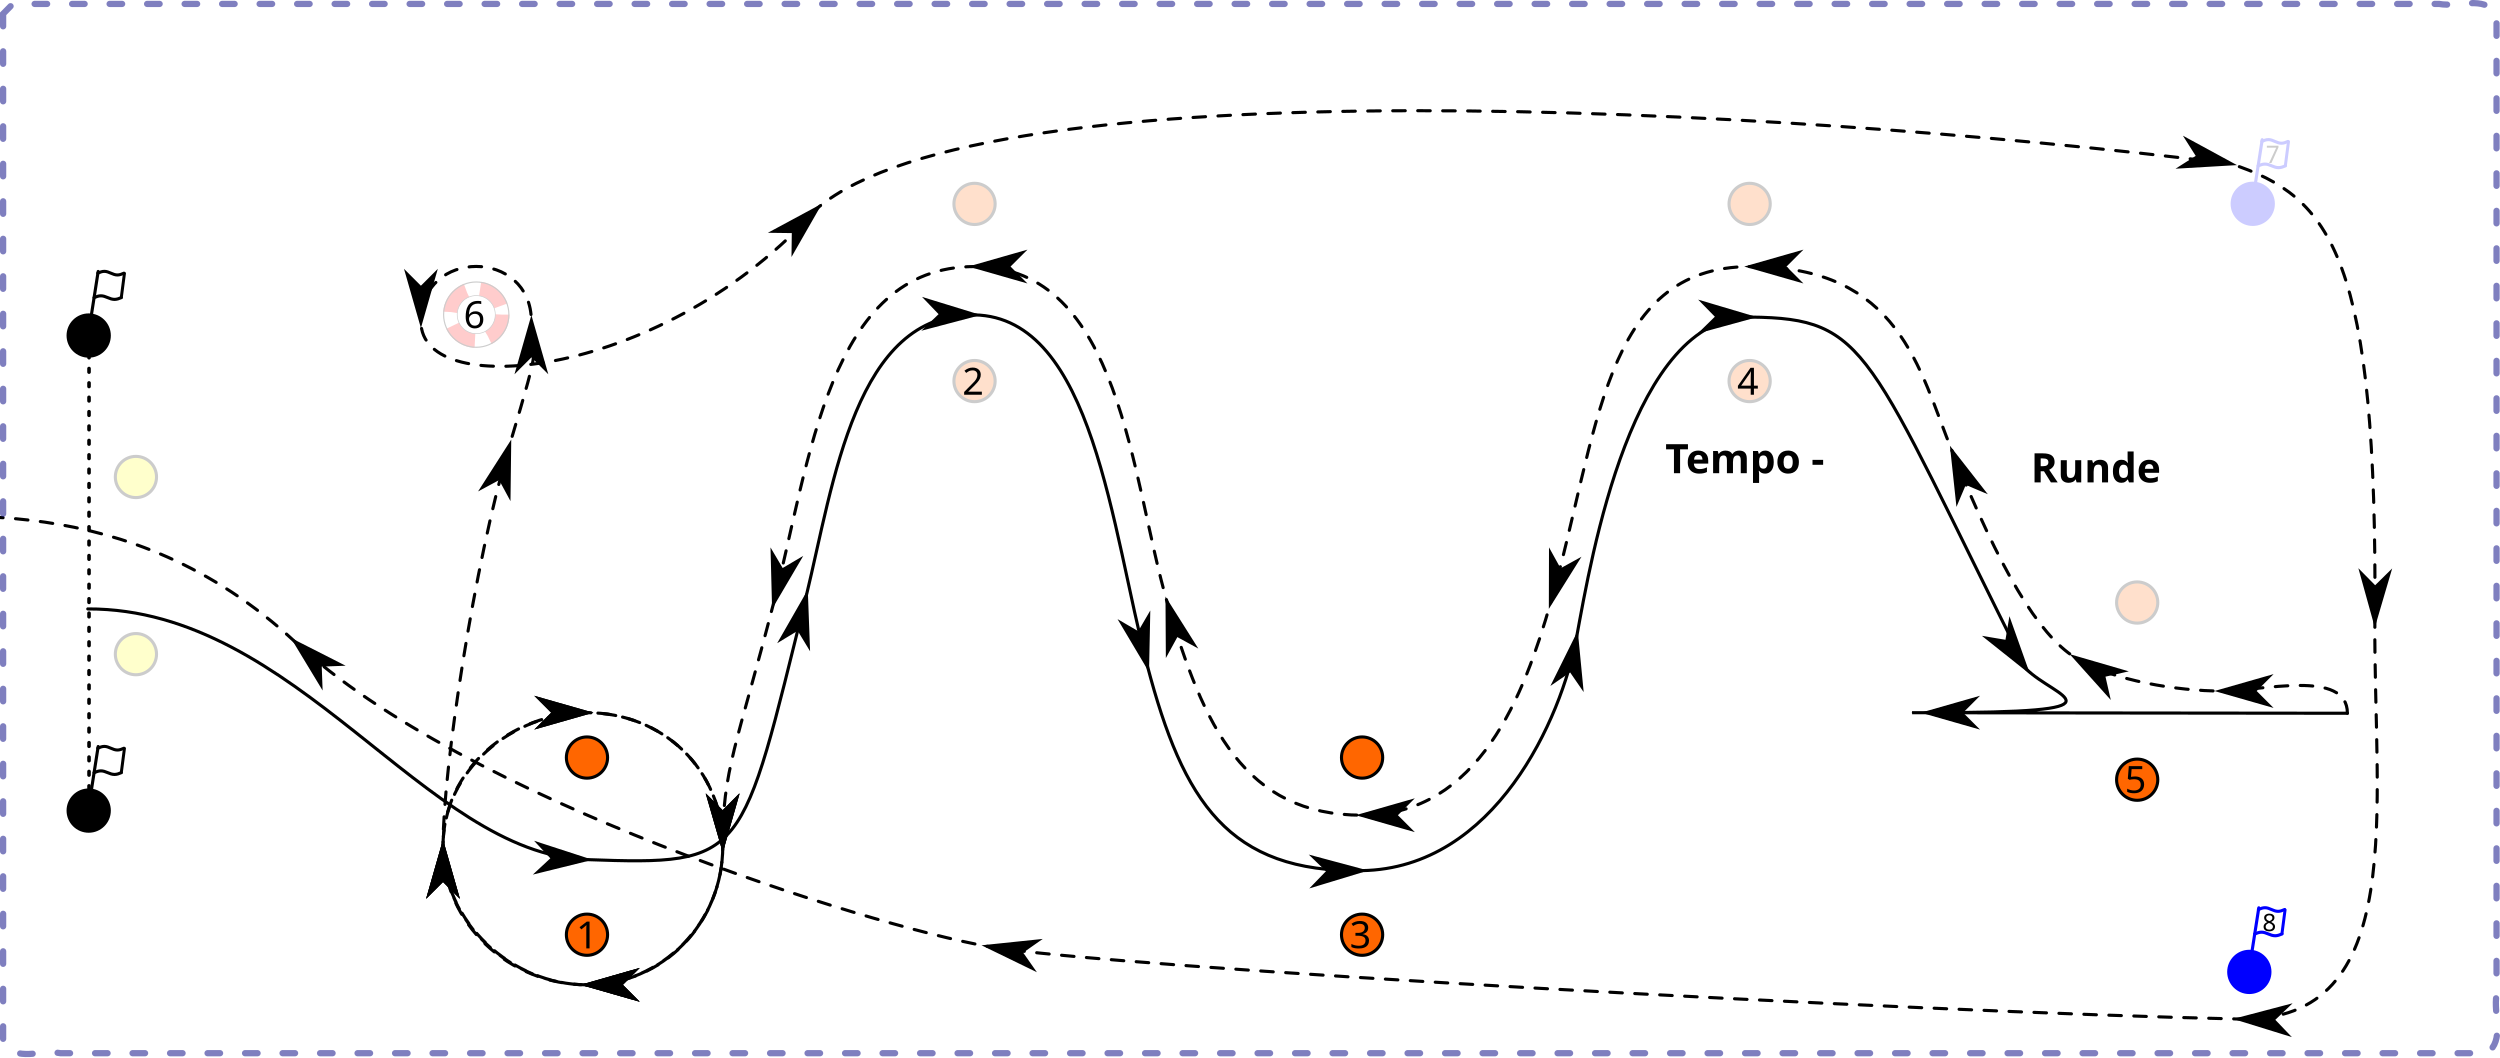
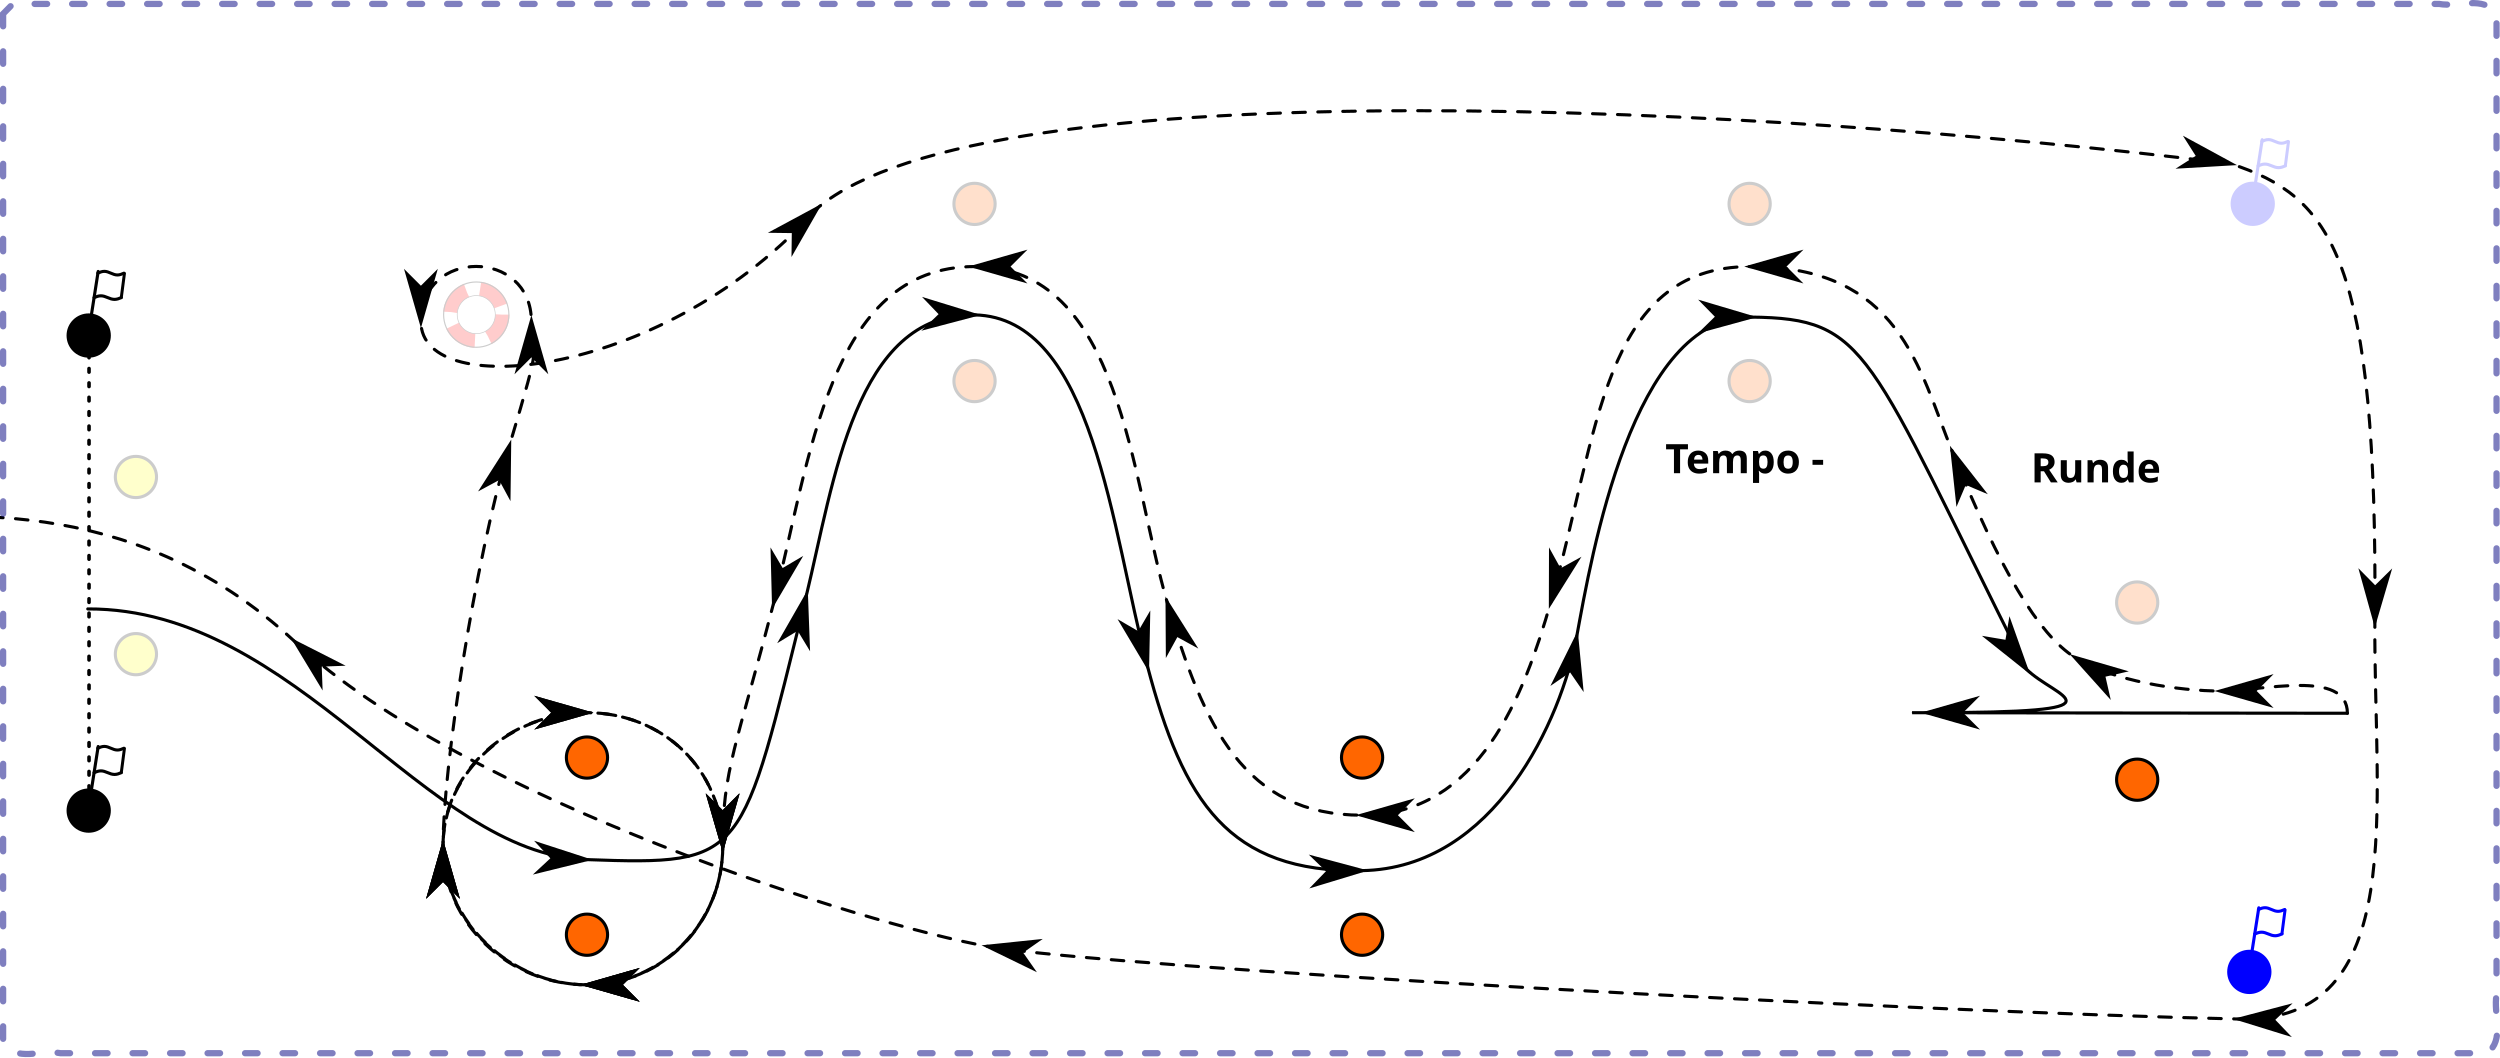
<svg xmlns="http://www.w3.org/2000/svg" version="1.0" id="svg3641" height="360.829" width="853.326" style="enable-background:new" xml:space="preserve">
  <defs id="arrows">
    <marker id="RazorWire" refX="0" refY="0" orient="auto" style="overflow:visible">
      <path id="path5527" style="fill:#34ff00;fill-opacity:1;fill-rule:evenodd;stroke:#34ff00;stroke-width:0.085pt;stroke-opacity:1" d="M 0.019,-0.632 V 0.595 L -6.621,2.568 H 9.113 L 2.979,0.595 V -0.632 L 9.166,-2.472 H -6.594 Z" />
    </marker>
    <marker orient="auto" refY="0" refX="0" id="Scissors" style="overflow:visible">
      <path id="schere" d="M 9.696,-3.847 C 8.661,-5.095 6.794,-5.052 5.4,-4.515 l -8.76,3.283 c -2.548,-1.394 -5.065,-0.995 -5.065,-1.673 0,-0.53 0.487,-0.414 0.414,-1.795 -0.07,-1.326 -1.454,-2.307 -2.763,-2.22 -1.309,-0.008 -2.666,0.995 -2.678,2.379 -0.098,1.393 1.074,2.688 2.461,2.779 1.624,0.242 4.499,-0.742 5.848,1.676 C -6.148,1.766 -7.931,1.771 -9.543,1.679 -10.882,1.602 -12.489,1.985 -13.128,3.301 c -0.617,1.261 -0.012,3.056 1.405,3.442 1.43,0.525 3.393,-0.138 3.733,-1.782 0.262,-1.267 -0.635,-1.862 -0.291,-2.322 0.26,-0.347 1.91,-0.146 4.85,-1.466 L 6.055,4.515 C 7.253,4.85 8.718,4.839 9.78,3.66 L -0.055,-0.057 Z M -9.832,-5.874 c 1.381,0.771 1.268,2.862 -0.167,3.268 -1.298,0.452 -2.956,-0.81 -2.542,-2.216 0.242,-1.154 1.764,-1.579 2.709,-1.052 z m 0.06,8.552 c 1.441,0.532 1.196,2.97 -0.269,3.298 -0.972,0.337 -2.361,-0.148 -2.459,-1.293 -0.189,-1.392 1.446,-2.65 2.728,-2.005 z" style="fill:#34ff00;fill-opacity:1;stroke:#34ff00;stroke-width:1.067;stroke-opacity:1" />
    </marker>
    <marker orient="auto" refY="0" refX="0" id="Legs" style="overflow:visible">
      <g id="g5494" transform="scale(-0.7)" style="fill:#34ff00;fill-opacity:1;stroke:#34ff00;stroke-opacity:1">
        <g id="g5496" transform="matrix(0,-1,-1,0,22.0892,22.73484)" style="fill:#34ff00;fill-opacity:1;stroke:#34ff00;stroke-opacity:1">
          <path id="path5498" d="m 22.636,22.054 c -7.371,5.036 -2.618,7.047 -6.23,14.339" style="fill:#34ff00;fill-opacity:1;fill-rule:evenodd;stroke:#34ff00;stroke-width:1.067pt;stroke-opacity:1" />
          <path id="path5500" d="m 22.825,21.918 c -1.451,8.904 3.772,9.355 4.805,14.747" style="fill:#34ff00;fill-opacity:1;fill-rule:evenodd;stroke:#34ff00;stroke-width:1.067pt;stroke-opacity:1" />
        </g>
        <path id="path5502" d="m -15.029,-7.181 -0.984,4.313 4.227,-1.305 z" style="fill:#34ff00;fill-opacity:1;fill-rule:evenodd;stroke:#34ff00;stroke-width:1.067pt;stroke-opacity:1" />
        <path id="path5504" d="m -16.23,4.861 1.999,3.946 2.418,-3.704 z" style="fill:#34ff00;fill-opacity:1;fill-rule:evenodd;stroke:#34ff00;stroke-width:1.067pt;stroke-opacity:1" />
      </g>
    </marker>
    <linearGradient id="linearGradient5477">
      <stop style="stop-color:#57e307;stop-opacity:1;" offset="0" id="stop5479" />
    </linearGradient>
    <marker style="overflow:visible" id="Arrow1Lend" refX="0" refY="0" orient="auto">
      <path style="fill-rule:evenodd;stroke:#000000;stroke-width:0.853pt;marker-start:none" d="M -10.667,0 -14.933,4.267 0,0 -14.933,-4.267 Z" id="path3104" />
    </marker>
    <marker style="overflow:visible" id="Arrow1Lstart" refX="0" refY="0" orient="auto">
      <path style="fill-rule:evenodd;stroke:#000000;stroke-width:0.853pt;marker-start:none" d="M 10.667,0 14.933,-4.267 0,0 14.933,4.267 Z" id="path3282" />
    </marker>
    <marker style="overflow:visible" id="Arrow1Lstart-7" refX="0" refY="0" orient="auto">
      <path style="fill-rule:evenodd;stroke:#000000;stroke-width:0.853pt;marker-start:none" d="M 10.667,0 14.933,-4.267 0,0 14.933,4.267 Z" id="path3282-4" />
    </marker>
    <marker style="overflow:visible" id="Arrow1Lend-6" refX="0" refY="0" orient="auto">
      <path style="fill-rule:evenodd;stroke:#000000;stroke-width:0.853pt;marker-start:none" d="M -10.667,0 -14.933,4.267 0,0 -14.933,-4.267 Z" id="path3104-0" />
    </marker>
  </defs>
  <g transform="translate(-215.4445,-435.3955)" style="display:inline" id="Parcours">
    <defs id="defs2076" />
    <g id="g1" />
    <g id="layer6" style="display:inline">
      <g transform="translate(18.94796,85.04597)" id="Zeitnahme" style="display:inline">
        <g id="g13156" transform="translate(-177.6378,-94.48819)">
          <path style="fill:#000000;fill-opacity:1;stroke:#000000;stroke-width:1.762" d="m 411.087,559.37 c 0,-3.685 -2.986,-6.678 -6.678,-6.678 -3.683,0 -6.678,2.987 -6.678,6.678 0,3.685 2.987,6.678 6.678,6.678 3.685,0 6.678,-2.987 6.678,-6.678 z" id="Zeit_oben" />
        </g>
        <g id="g13172" transform="translate(-177.6378,67.66194)">
          <path style="fill:#000000;fill-opacity:1;stroke:#000000;stroke-width:1.762" d="m 411.087,559.37 c 0,-3.685 -2.986,-6.678 -6.678,-6.678 -3.683,0 -6.678,2.987 -6.678,6.678 0,3.685 2.987,6.678 6.678,6.678 3.685,0 6.678,-2.987 6.678,-6.678 z" id="Zeit_unten" />
        </g>
        <path style="fill:none;stroke:#000000;stroke-width:1.228;stroke-linecap:round;stroke-linejoin:miter;stroke-miterlimit:4;stroke-dasharray:1.228, 3.684;stroke-dashoffset:0;stroke-opacity:1" d="m 226.886,466.315 c 0,23.379 0,46.759 0,70.138 0,19.991 0,67.885 0,87.271" id="path14169" />
      </g>
      <g transform="translate(113.4362,157.2769)" id="Tor1" style="display:inline;fill:#ff6600">
        <path style="fill:#ff6600;stroke:#000000;stroke-width:1.056" d="m 309.393,536.693 c 0,-3.883 -3.149,-7.032 -7.031,-7.032 -3.881,0 -7.031,3.148 -7.031,7.032 0,3.883 3.15,7.031 7.031,7.031 3.882,0 7.031,-3.147 7.031,-7.031 z" id="Tor1_innen" />
        <path style="fill:#ff6600;stroke:#000000;stroke-width:1.056" d="m 309.393,597.166 c 0,-3.883 -3.149,-7.032 -7.031,-7.032 -3.881,0 -7.031,3.148 -7.031,7.032 0,3.883 3.15,7.031 7.031,7.031 3.882,0 7.031,-3.147 7.031,-7.031 z" id="Tor1_aussen" />
      </g>
      <g transform="translate(226.8221,-31.69941)" id="Tor2" opacity="0.2" style="display:inline;fill:#ff6600">
        <path style="fill:#ff6600;stroke:#000000;stroke-width:1.056" d="m 328.291,536.693 c 0,-3.883 -3.149,-7.032 -7.031,-7.032 -3.881,0 -7.031,3.148 -7.031,7.032 0,3.883 3.15,7.031 7.031,7.031 3.882,0 7.031,-3.147 7.031,-7.031 z" id="Tor2_aussen" />
        <path style="fill:#ff6600;stroke:#000000;stroke-width:1.056" d="m 328.291,597.166 c 0,-3.883 -3.149,-7.032 -7.031,-7.032 -3.881,0 -7.031,3.148 -7.031,7.032 0,3.883 3.15,7.031 7.031,7.031 3.882,0 7.031,-3.147 7.031,-7.031 z" id="Tor2_innen" />
      </g>
      <g transform="translate(340.2078,157.2769)" id="Tor3" style="display:inline;fill:#ff6600">
        <path style="fill:#ff6600;stroke:#000000;stroke-width:1.056" d="m 347.189,536.693 c 0,-3.883 -3.149,-7.032 -7.031,-7.032 -3.881,0 -7.031,3.148 -7.031,7.032 0,3.883 3.15,7.031 7.031,7.031 3.882,0 7.031,-3.147 7.031,-7.031 z" id="Tor3_innen" />
        <path style="fill:#ff6600;stroke:#000000;stroke-width:1.056" d="m 347.189,597.166 c 0,-3.883 -3.149,-7.032 -7.031,-7.032 -3.881,0 -7.031,3.148 -7.031,7.032 0,3.883 3.15,7.031 7.031,7.031 3.882,0 7.031,-3.147 7.031,-7.031 z" id="Tor3_aussen" />
      </g>
      <g transform="translate(453.5935,-31.69941)" id="Tor4" opacity="0.2" style="display:inline;fill:#ff6600">
        <path style="fill:#ff6600;stroke:#000000;stroke-width:1.056" d="m 366.086,536.693 c 0,-3.883 -3.149,-7.032 -7.031,-7.032 -3.881,0 -7.031,3.148 -7.031,7.032 0,3.883 3.15,7.031 7.031,7.031 3.882,0 7.031,-3.147 7.031,-7.031 z" id="Tor4_aussen" />
        <path style="fill:#ff6600;stroke:#000000;stroke-width:1.056" d="m 366.086,597.166 c 0,-3.883 -3.149,-7.032 -7.031,-7.032 -3.881,0 -7.031,3.148 -7.031,7.032 0,3.883 3.15,7.031 7.031,7.031 3.882,0 7.031,-3.147 7.031,-7.031 z" id="Tor4_innen" />
      </g>
      <g transform="translate(566.9793,104.3635)" id="Tor5" style="display:inline;fill:#ff6600">
        <path style="fill:#ff6600;stroke:#000000;stroke-width:1.056" d="m 384.984,536.693 c 0,-3.883 -3.149,-7.032 -7.031,-7.032 -3.881,0 -7.031,3.148 -7.031,7.032 0,3.883 3.15,7.031 7.031,7.031 3.882,0 7.031,-3.147 7.031,-7.031 z" id="Tor5_oben" opacity="0.2" />
        <path style="fill:#ff6600;stroke:#000000;stroke-width:1.056" d="m 384.984,597.166 c 0,-3.883 -3.149,-7.032 -7.031,-7.032 -3.881,0 -7.031,3.148 -7.031,7.032 0,3.883 3.15,7.031 7.031,7.031 3.882,0 7.031,-3.147 7.031,-7.031 z" id="Tor5_unten" />
      </g>
      <g transform="translate(18.94796,138.3793)" id="Schikane" opacity="0.2" style="display:inline">
        <g style="fill:none" id="Ring">
          <ellipse id="path8826" style="fill:none;stroke:#ff0000;stroke-width:4.821;stroke-linecap:butt;stroke-linejoin:round;stroke-miterlimit:4;stroke-dasharray:9.643, 4.821;stroke-dashoffset:0;stroke-opacity:1" cx="359.055" cy="404.409" rx="8.928" ry="8.928" />
          <ellipse style="display:inline;fill:none;stroke:#000000;stroke-width:0.229;stroke-linecap:round;stroke-linejoin:round;stroke-miterlimit:4;stroke-dasharray:none;stroke-dashoffset:0;stroke-opacity:1" id="path3620" cx="359.055" cy="404.409" rx="6.5" ry="6.5" />
          <ellipse style="display:inline;fill:none;stroke:#000000;stroke-width:0.393;stroke-linecap:round;stroke-linejoin:round;stroke-miterlimit:4;stroke-dasharray:none;stroke-dashoffset:0;stroke-opacity:1" id="path2733" cx="359.055" cy="404.409" rx="11.142" ry="11.142" />
        </g>
      </g>
      <g transform="translate(-40.52031,61.51377)" id="StartZiel" opacity="0.2" style="display:inline">
        <path style="fill:#ffff00;stroke:#000000;stroke-width:1.056" d="m 309.393,536.693 c 0,-3.883 -3.149,-7.032 -7.031,-7.032 -3.881,0 -7.031,3.148 -7.031,7.032 0,3.883 3.15,7.031 7.031,7.031 3.882,0 7.031,-3.147 7.031,-7.031 z" id="StartZiel_oben" />
        <path style="fill:#ffff00;stroke:#000000;stroke-width:1.056" d="m 309.393,597.166 c 0,-3.883 -3.149,-7.032 -7.031,-7.032 -3.881,0 -7.031,3.148 -7.031,7.032 0,3.883 3.15,7.031 7.031,7.031 3.882,0 7.031,-3.147 7.031,-7.031 z" id="StartZiel_unten" />
      </g>
    </g>
  </g>
  <g transform="translate(-215.4445,-435.3955)" style="display:inline" id="ParcoursLabel">
    <defs id="defs2832" />
    <g id="g3113" style="display:inline">
-       <text xml:space="preserve" style="font-style:normal;font-weight:normal;font-size:12.8px;line-height:0%;font-family:'Arial Black';display:inline;fill:#000000;fill-opacity:1;stroke:none;stroke-width:1.067" x="373.691" y="547.37" id="Nummer_Schikane">
+       <text xml:space="preserve" style="font-style:normal;font-weight:normal;font-size:12.8px;line-height:0%;font-family:'Arial Black';display:inline;fill:#000000;fill-opacity:1;stroke:none;stroke-width:1.067" x="373.691" y="547.37" id="Nummer_Schikane" opacity="0">
        <tspan id="tspan3032" x="373.691" y="547.37" style="font-size:12.8px;line-height:1.25;stroke-width:1.067">6</tspan>
      </text>
-       <text xml:space="preserve" style="font-style:normal;font-weight:normal;font-size:12.8px;line-height:0%;font-family:'Arial Black';display:inline;fill:#000000;fill-opacity:1;stroke:none;stroke-width:1.067" x="412.13" y="759.102" id="Nummer_Tor1">
+       <text xml:space="preserve" style="font-style:normal;font-weight:normal;font-size:12.8px;line-height:0%;font-family:'Arial Black';display:inline;fill:#000000;fill-opacity:1;stroke:none;stroke-width:1.067" x="412.13" y="759.102" id="Nummer_Tor1" opacity="0">
        <tspan id="tspan3036" x="412.13" y="759.102" style="font-size:12.8px;line-height:1.25;stroke-width:1.067">1</tspan>
      </text>
-       <text xml:space="preserve" style="font-style:normal;font-weight:normal;font-size:12.8px;line-height:0%;font-family:'Arial Black';display:inline;fill:#000000;fill-opacity:1;stroke:none;stroke-width:1.067" x="808.383" y="570.125" id="Nummer_Tor4">
+       <text xml:space="preserve" style="font-style:normal;font-weight:normal;font-size:12.8px;line-height:0%;font-family:'Arial Black';display:inline;fill:#000000;fill-opacity:1;stroke:none;stroke-width:1.067" x="808.383" y="570.125" id="Nummer_Tor4" opacity="0">
        <tspan id="tspan3040" x="808.383" y="570.125" style="font-size:12.8px;line-height:1.25;stroke-width:1.067">4</tspan>
      </text>
-       <text xml:space="preserve" style="font-style:normal;font-weight:normal;font-size:12.8px;line-height:0%;font-family:'Arial Black';display:inline;fill:#000000;fill-opacity:1;stroke:none;stroke-width:1.067" x="940.704" y="706.032" id="Nummer_Tor5">
+       <text xml:space="preserve" style="font-style:normal;font-weight:normal;font-size:12.8px;line-height:0%;font-family:'Arial Black';display:inline;fill:#000000;fill-opacity:1;stroke:none;stroke-width:1.067" x="940.704" y="706.032" id="Nummer_Tor5" opacity="0">
        <tspan id="tspan3044" x="940.704" y="706.032" style="font-size:12.8px;line-height:1.25;stroke-width:1.067">5</tspan>
      </text>
-       <text xml:space="preserve" style="font-style:normal;font-weight:normal;font-size:12.8px;line-height:0%;font-family:'Arial Black';display:inline;fill:#000000;fill-opacity:1;stroke:none;stroke-width:1.067" x="676.131" y="759.024" id="Nummer_Tor3">
+       <text xml:space="preserve" style="font-style:normal;font-weight:normal;font-size:12.8px;line-height:0%;font-family:'Arial Black';display:inline;fill:#000000;fill-opacity:1;stroke:none;stroke-width:1.067" x="676.131" y="759.024" id="Nummer_Tor3" opacity="0">
        <tspan id="tspan3048" x="676.131" y="759.024" style="font-size:12.8px;line-height:1.25;stroke-width:1.067">3</tspan>
      </text>
      <g transform="translate(579.9631,-35.51099)" id="Speedboje_oben" opacity="0.2" style="display:inline">
        <path id="path3052" d="m 411.087,540.472 c 0,-3.685 -2.986,-6.678 -6.678,-6.678 -3.683,0 -6.678,2.987 -6.678,6.678 0,3.685 2.987,6.678 6.678,6.678 3.685,0 6.678,-2.987 6.678,-6.678 z" style="fill:#0000ff;fill-opacity:1;stroke:#0000ff;stroke-width:1.762" />
        <g style="stroke:#0000ff" id="g3062">
          <path id="path3054" d="m 407.511,519.18 c 0.372,-0.161 0.745,-0.325 1.117,-0.438 0.372,-0.114 0.744,-0.181 1.117,-0.181 0.372,0 0.744,0.063 1.117,0.181 0.372,0.113 0.744,0.273 1.116,0.438 0.369,0.16 0.745,0.321 1.117,0.434 0.369,0.114 0.745,0.181 1.117,0.181 0.368,0 0.745,-0.064 1.117,-0.181 0.368,-0.113 0.744,-0.274 1.117,-0.434" style="fill:none;stroke:#0000ff;stroke-width:1.052;stroke-linecap:round;stroke-linejoin:round" />
          <path id="path3056" d="m 407.643,518.601 -2.7,17.3 v 0.258 0" style="fill:none;stroke:#0000ff;stroke-width:1.067;stroke-linecap:round;stroke-linejoin:round" />
          <path id="path3058" d="m 406.246,527.522 c 0.384,-0.158 0.775,-0.317 1.163,-0.429 0.383,-0.113 0.775,-0.179 1.163,-0.179 0.383,0 0.774,0.062 1.163,0.179 0.387,0.112 0.774,0.271 1.163,0.429 0.387,0.159 0.774,0.317 1.162,0.433 0.388,0.109 0.775,0.175 1.163,0.175 0.388,0 0.775,-0.062 1.163,-0.175 0.387,-0.112 0.775,-0.271 1.163,-0.433" style="fill:none;stroke:#0000ff;stroke-width:1.067;stroke-linecap:round;stroke-linejoin:round" />
          <path id="path3060" d="m 416.604,519.31 -1.039,7.969 v 0.12 0" style="fill:none;stroke:#0000ff;stroke-width:1.024;stroke-linecap:round" />
        </g>
-         <text xml:space="preserve" style="font-style:normal;font-weight:normal;font-size:12.8px;line-height:0%;font-family:'Arial Black';fill:#000000;fill-opacity:1;stroke:none;stroke-width:1.067" x="408.873" y="526.543" id="Nummer_Speedboje_oben">
+         <text xml:space="preserve" style="font-style:normal;font-weight:normal;font-size:12.8px;line-height:0%;font-family:'Arial Black';fill:#000000;fill-opacity:1;stroke:none;stroke-width:1.067" x="408.873" y="526.543" id="Nummer_Speedboje_oben" opacity="0">
          <tspan id="tspan3064" x="408.873" y="526.543" style="font-size:8.242px;line-height:1.25;stroke-width:1.067">7</tspan>
        </text>
      </g>
-       <text xml:space="preserve" style="font-style:normal;font-weight:normal;font-size:12.8px;line-height:0%;font-family:'Arial Black';display:inline;fill:#000000;fill-opacity:1;stroke:none;stroke-width:1.067" x="543.926" y="570.125" id="Nummer_Tor2">
+       <text xml:space="preserve" style="font-style:normal;font-weight:normal;font-size:12.8px;line-height:0%;font-family:'Arial Black';display:inline;fill:#000000;fill-opacity:1;stroke:none;stroke-width:1.067" x="543.926" y="570.125" id="Nummer_Tor2" opacity="0">
        <tspan id="tspan3088" x="543.926" y="570.125" style="font-size:12.8px;line-height:1.25;stroke-width:1.067">2</tspan>
      </text>
      <g id="Zeit_oben_Flagge">
        <path id="path3092" d="m 248.821,528.636 c 0.372,-0.161 0.745,-0.325 1.117,-0.438 0.372,-0.114 0.744,-0.181 1.117,-0.181 0.372,0 0.744,0.063 1.117,0.181 0.372,0.113 0.744,0.273 1.116,0.438 0.369,0.16 0.745,0.321 1.117,0.434 0.369,0.114 0.745,0.181 1.117,0.181 0.368,0 0.745,-0.064 1.117,-0.181 0.368,-0.113 0.744,-0.274 1.117,-0.434" style="display:inline;fill:none;stroke:#000000;stroke-width:1.052;stroke-linecap:round;stroke-linejoin:round" />
        <path id="path3094" d="m 248.953,528.057 -2.7,17.3 v 0.258 0" style="display:inline;fill:none;stroke:#000000;stroke-width:1.067;stroke-linecap:round;stroke-linejoin:round" />
        <path id="path3096" d="m 247.556,536.977 c 0.384,-0.158 0.775,-0.317 1.163,-0.429 0.383,-0.113 0.775,-0.179 1.163,-0.179 0.383,0 0.774,0.062 1.163,0.179 0.387,0.112 0.774,0.271 1.163,0.429 0.387,0.159 0.774,0.317 1.162,0.433 0.388,0.109 0.775,0.175 1.163,0.175 0.388,0 0.775,-0.062 1.163,-0.175 0.387,-0.112 0.775,-0.271 1.163,-0.433" style="display:inline;fill:none;stroke:#000000;stroke-width:1.067;stroke-linecap:round;stroke-linejoin:round" />
        <path id="path3098" d="m 257.914,528.766 -1.039,7.969 v 0.12 0" style="display:inline;fill:none;stroke:#000000;stroke-width:1.024;stroke-linecap:round" />
      </g>
      <g id="Zeit_unten_Flagge">
        <path id="path3102" d="m 248.821,690.786 c 0.372,-0.161 0.745,-0.325 1.117,-0.438 0.372,-0.114 0.744,-0.181 1.117,-0.181 0.372,0 0.744,0.063 1.117,0.181 0.372,0.113 0.744,0.273 1.116,0.438 0.369,0.16 0.745,0.321 1.117,0.434 0.369,0.114 0.745,0.181 1.117,0.181 0.368,0 0.745,-0.064 1.117,-0.181 0.368,-0.113 0.744,-0.274 1.117,-0.434" style="display:inline;fill:none;stroke:#000000;stroke-width:1.052;stroke-linecap:round;stroke-linejoin:round" />
        <path id="path3105" d="m 248.953,690.207 -2.7,17.3 v 0.258 0" style="display:inline;fill:none;stroke:#000000;stroke-width:1.067;stroke-linecap:round;stroke-linejoin:round" />
        <path id="path3107" d="m 247.556,699.127 c 0.384,-0.158 0.775,-0.317 1.163,-0.429 0.383,-0.113 0.775,-0.179 1.163,-0.179 0.383,0 0.774,0.062 1.163,0.179 0.387,0.112 0.774,0.271 1.163,0.429 0.387,0.159 0.774,0.317 1.162,0.433 0.388,0.109 0.775,0.175 1.163,0.175 0.388,0 0.775,-0.062 1.163,-0.175 0.387,-0.112 0.775,-0.271 1.163,-0.433" style="display:inline;fill:none;stroke:#000000;stroke-width:1.067;stroke-linecap:round;stroke-linejoin:round" />
        <path id="path3109" d="m 257.914,690.916 -1.039,7.969 v 0.12 0" style="display:inline;fill:none;stroke:#000000;stroke-width:1.024;stroke-linecap:round" />
      </g>
    </g>
  </g>
  <g transform="translate(363.3543,-208.7303)" id="Speedboje_unten" style="display:inline;enable-background:new">
    <path id="path2174" d="m 411.087,540.472 c 0,-3.685 -2.986,-6.678 -6.678,-6.678 -3.683,0 -6.678,2.987 -6.678,6.678 0,3.685 2.987,6.678 6.678,6.678 3.685,0 6.678,-2.987 6.678,-6.678 z" style="fill:#0000ff;fill-opacity:1;stroke:#0000ff;stroke-width:1.762" />
    <g style="fill:none;stroke:#0000ff" id="g2184">
      <path id="path2176" d="m 407.511,519.18 c 0.372,-0.161 0.745,-0.325 1.117,-0.438 0.372,-0.114 0.744,-0.181 1.117,-0.181 0.372,0 0.744,0.063 1.117,0.181 0.372,0.113 0.744,0.273 1.116,0.438 0.369,0.16 0.745,0.321 1.117,0.434 0.369,0.114 0.745,0.181 1.117,0.181 0.368,0 0.745,-0.064 1.117,-0.181 0.368,-0.113 0.744,-0.274 1.117,-0.434" style="fill:none;stroke:#0000ff;stroke-width:1.052;stroke-linecap:round;stroke-linejoin:round" />
      <path id="path2178" d="m 407.643,518.601 -2.7,17.3 v 0.258 0" style="fill:none;stroke:#0000ff;stroke-width:1.067;stroke-linecap:round;stroke-linejoin:round" />
      <path id="path2180" d="m 406.246,527.522 c 0.384,-0.158 0.775,-0.317 1.163,-0.429 0.383,-0.113 0.775,-0.179 1.163,-0.179 0.383,0 0.774,0.062 1.163,0.179 0.387,0.112 0.774,0.271 1.163,0.429 0.387,0.159 0.774,0.317 1.162,0.433 0.388,0.109 0.775,0.175 1.163,0.175 0.388,0 0.775,-0.062 1.163,-0.175 0.387,-0.112 0.775,-0.271 1.163,-0.433" style="fill:none;stroke:#0000ff;stroke-width:1.067;stroke-linecap:round;stroke-linejoin:round" />
      <path id="path2182" d="m 416.604,519.31 -1.039,7.969 v 0.12 0" style="fill:none;stroke:#0000ff;stroke-width:1.024;stroke-linecap:round" />
    </g>
-     <text xml:space="preserve" style="font-style:normal;font-weight:normal;font-size:12.8px;line-height:0%;font-family:'Arial Black';fill:#000000;fill-opacity:1;stroke:none;stroke-width:1.067" x="408.873" y="526.543" id="Nummer_Speedboje_unten">
+     <text xml:space="preserve" style="font-style:normal;font-weight:normal;font-size:12.8px;line-height:0%;font-family:'Arial Black';fill:#000000;fill-opacity:1;stroke:none;stroke-width:1.067" x="408.873" y="526.543" id="Nummer_Speedboje_unten" opacity="0">
      <tspan id="tspan2186" x="408.873" y="526.543" style="font-size:8.242px;line-height:1.25;stroke-width:1.067">8</tspan>
    </text>
  </g>
  <g id="Klasse7_rc2" style="display:inline" transform="translate(-215.4445,-435.3955)">
    <path style="display:inline;fill:none;stroke:#000000;stroke-width:1.066;stroke-linecap:round;stroke-linejoin:round;stroke-miterlimit:4;stroke-dasharray:4.263, 4.263;stroke-dashoffset:0;stroke-opacity:1;marker-start:none;marker-mid:url(#Arrow1Lstart);marker-end:none" d="m 169.627,612.629 c 24.841,0 89.242,-11.354 146.676,41.981 57.434,53.335 194.986,96.544 236.341,103.831 41.355,7.287 314.426,22.355 427.214,24.787 58.227,1.256 45.727,-72.813 46.201,-135.848 0.934,-124.03 -14.615,-144.774 -49.215,-156.108 -158.201,-19.565 -424.336,-33.736 -482.38,15.151 -51.328,57.862 -135.352,66.6 -135.352,38.727 0,-25.079 37.712,-25.079 37.712,0 0,15.274 4.503,2.236 -7.509,42.396 -12.012,40.159 -22.661,110.333 -22.663,136.631 -0.002,25.87 23.429,47.369 49.146,47.369 25.717,0 46.349,-21 46.349,-47.333 0,-26.333 -20.632,-45.56 -46.349,-45.56 -25.717,0 -49.143,19.227 -49.143,45.525 0,26.298 23.427,47.369 49.143,47.369 25.717,0 46.511,-21.463 46.349,-47.369 -0.162,-25.905 4.927,-34.694 17.386,-83.061 12.459,-48.205 18.661,-114.738 68.614,-114.738 49.951,0 53.378,72.457 65.733,114.738 12.355,42.281 26.346,72.534 66.486,72.534 40.14,0 55.394,-41.478 64.356,-72.534 16.463,-57.048 17.376,-114.738 68.292,-114.738 50.916,0 57.354,34.881 68.821,63.194 16.312,40.274 29.187,62.268 41.921,70.278 12.734,8.01 35.576,11.412 49.734,11.412 13.99,0 43.19,-7.596 43.19,7.587" id="path3310" />
    <path style="display:inline;fill:none;stroke:#000000;stroke-width:1.067;stroke-linecap:round;stroke-linejoin:round;stroke-miterlimit:4;stroke-dashoffset:0;stroke-opacity:1;marker-start:none;marker-mid:url(#Arrow1Lstart);marker-end:none" d="m 1016.681,678.851 c 0,0 -181.32,-0.198 -143.404,-0.198 71.653,0 43.372,-5.128 33.803,-14.92 -54.824,-109.218 -53.653,-119.673 -94.066,-120.105 -40.413,-0.433 -54.324,81.519 -59.43,109.238 -5.106,27.719 -27.807,78.951 -73.317,79.705 -45.51,0.754 -60.986,-23.578 -73.189,-69.9 -12.203,-46.322 -18.343,-118.973 -59.026,-119.797 -40.683,-0.824 -47.992,57.187 -57.414,95.945 -22.459,90.358 -20.057,91.969 -75.111,89.98 -55.054,-1.989 -98.673,-85.73 -170.121,-85.558" id="path3312" />
    <path style="display:inline;fill:none;stroke:#000000;stroke-width:1.067;stroke-linecap:round;stroke-linejoin:round;stroke-miterlimit:4;stroke-dasharray:4.267, 4.267;stroke-dashoffset:3.8;stroke-opacity:1;marker-start:none;marker-mid:url(#Arrow1Lstart);marker-end:none" d="m 462.148,724.213 c 0,-26.333 -20.632,-45.56 -46.349,-45.56 -25.717,0 -49.143,19.827 -49.143,45.56 0,26.47 22.661,47.333 49.143,47.333 26.47,0 46.349,-21.463 46.349,-47.333 z" id="path3314" />
    <text xml:space="preserve" style="font-style:normal;font-weight:normal;font-size:12.8px;line-height:0%;font-family:Verdana;display:inline;fill:#e6e6e6;fill-opacity:1;stroke:none;stroke-width:1.067" x="243.389" y="876.114" id="text3316">
      <tspan x="243.389" y="876.114" id="tspan3318" style="font-size:19.2px;line-height:1.25;stroke-width:1.067">Ablegen - Startlinie - in den Parcours, d.h. außen um die Tore 1 - 2 - 3 - 4 -</tspan>
      <tspan x="243.389" y="900.114" id="tspan3320" style="font-size:19.2px;line-height:1.25;stroke-width:1.067">rückwärts durch das Tor 5 - vorwärts wieder in den Parcours, d.h. durch die Tore</tspan>
      <tspan x="243.389" y="924.114" id="tspan3322" style="font-size:19.2px;line-height:1.25;stroke-width:1.067">4 - 3 - 2 - schnelle Umkreisung des Tores 1 (das Tor 1 bleibt an der Steuerbordseite!) -</tspan>
      <tspan x="243.389" y="948.114" id="tspan3324" style="font-size:19.2px;line-height:1.25;stroke-width:1.067">Schikane an der Tonne 6 - Temporunde: <tspan style="font-weight:bold;font-size:19.2px;fill:#e6e6e6;stroke-width:1.067" id="tspan3326">außen</tspan> an den Toren 2 und 4, um die</tspan>
      <tspan x="243.389" y="972.114" id="tspan3328" style="font-size:19.2px;line-height:1.25;stroke-width:1.067">Tonne 7, <tspan style="font-weight:bold;font-size:19.2px;fill:#e6e6e6;stroke-width:1.067" id="tspan3330">innen</tspan> an den Toren 4 und 2 vorbei - Ziellinie - anlegen.</tspan>
    </text>
    <g id="g3332" transform="translate(18.94796,138.3793)">
      <text id="text3334" y="458.537" x="764.899" style="font-style:normal;font-weight:bold;font-size:12.8px;line-height:0%;font-family:Verdana;fill:#000000;fill-opacity:1;stroke:none;stroke-width:1.067" xml:space="preserve">
        <tspan y="458.537" x="764.899" id="tspan3336" style="font-size:13.867px;line-height:1.25;stroke-width:1.067">Tempo -</tspan>
      </text>
      <text id="text3338" y="461.668" x="889.699" style="font-style:normal;font-weight:bold;font-size:12.8px;line-height:0%;font-family:Verdana;fill:#000000;fill-opacity:1;stroke:none;stroke-width:1.067" xml:space="preserve">
        <tspan y="461.668" x="889.699" id="tspan3340" style="font-size:13.867px;line-height:1.25;stroke-width:1.067">Runde</tspan>
      </text>
    </g>
    <text xml:space="preserve" style="font-style:normal;font-weight:normal;font-size:12.8px;line-height:0%;font-family:Verdana;text-align:center;text-anchor:middle;display:inline;fill:#000000;fill-opacity:1;stroke:none;stroke-width:1.067" x="595.582" y="328.002" id="text3342">
      <tspan id="tspan3344" x="595.582" y="328.002" style="font-weight:bold;font-size:38.4px;line-height:1.25;text-align:center;text-anchor:middle;stroke-width:1.067">DMYV-Jugend</tspan>
      <tspan x="595.582" y="376.002" style="font-weight:bold;font-size:38.4px;line-height:1.25;text-align:center;text-anchor:middle;stroke-width:1.067" id="tspan3346">Motorboot-Slalom</tspan>
      <tspan x="595.582" y="424.002" id="tspan3348" style="font-weight:bold;font-size:38.4px;line-height:1.25;text-align:center;text-anchor:middle;stroke-width:1.067">Klasse 7 rc2</tspan>
    </text>
  </g>
  <g id="Export_Area" style="display:inline;opacity:1" transform="translate(-180.8124,-194.4877)">
    <path style="display:inline;opacity:0.5;fill:none;fill-opacity:1;fill-rule:nonzero;stroke:#000080;stroke-width:2.133;stroke-linecap:round;stroke-linejoin:miter;stroke-miterlimit:4;stroke-dasharray:4.267, 8.533;stroke-dashoffset:0;stroke-opacity:1" d="m 181.879,199.201 c 0,117.134 0,234.268 0,351.402 4.38,6.419 13.104,2.145 19.592,3.374 276.059,0 552.117,0 828.176,0 6.295,-4.466 2.103,-13.361 3.309,-19.977 0,-111.6 0,-223.2 0,-334.8 -4.38,-6.419 -13.104,-2.145 -19.592,-3.374 -276.059,0 -552.117,0 -828.176,0 -1.103,1.125 -2.206,2.25 -3.309,3.374 z" id="rect4816" />
    <g id="g2" />
    <g id="g3" />
  </g>
</svg>
